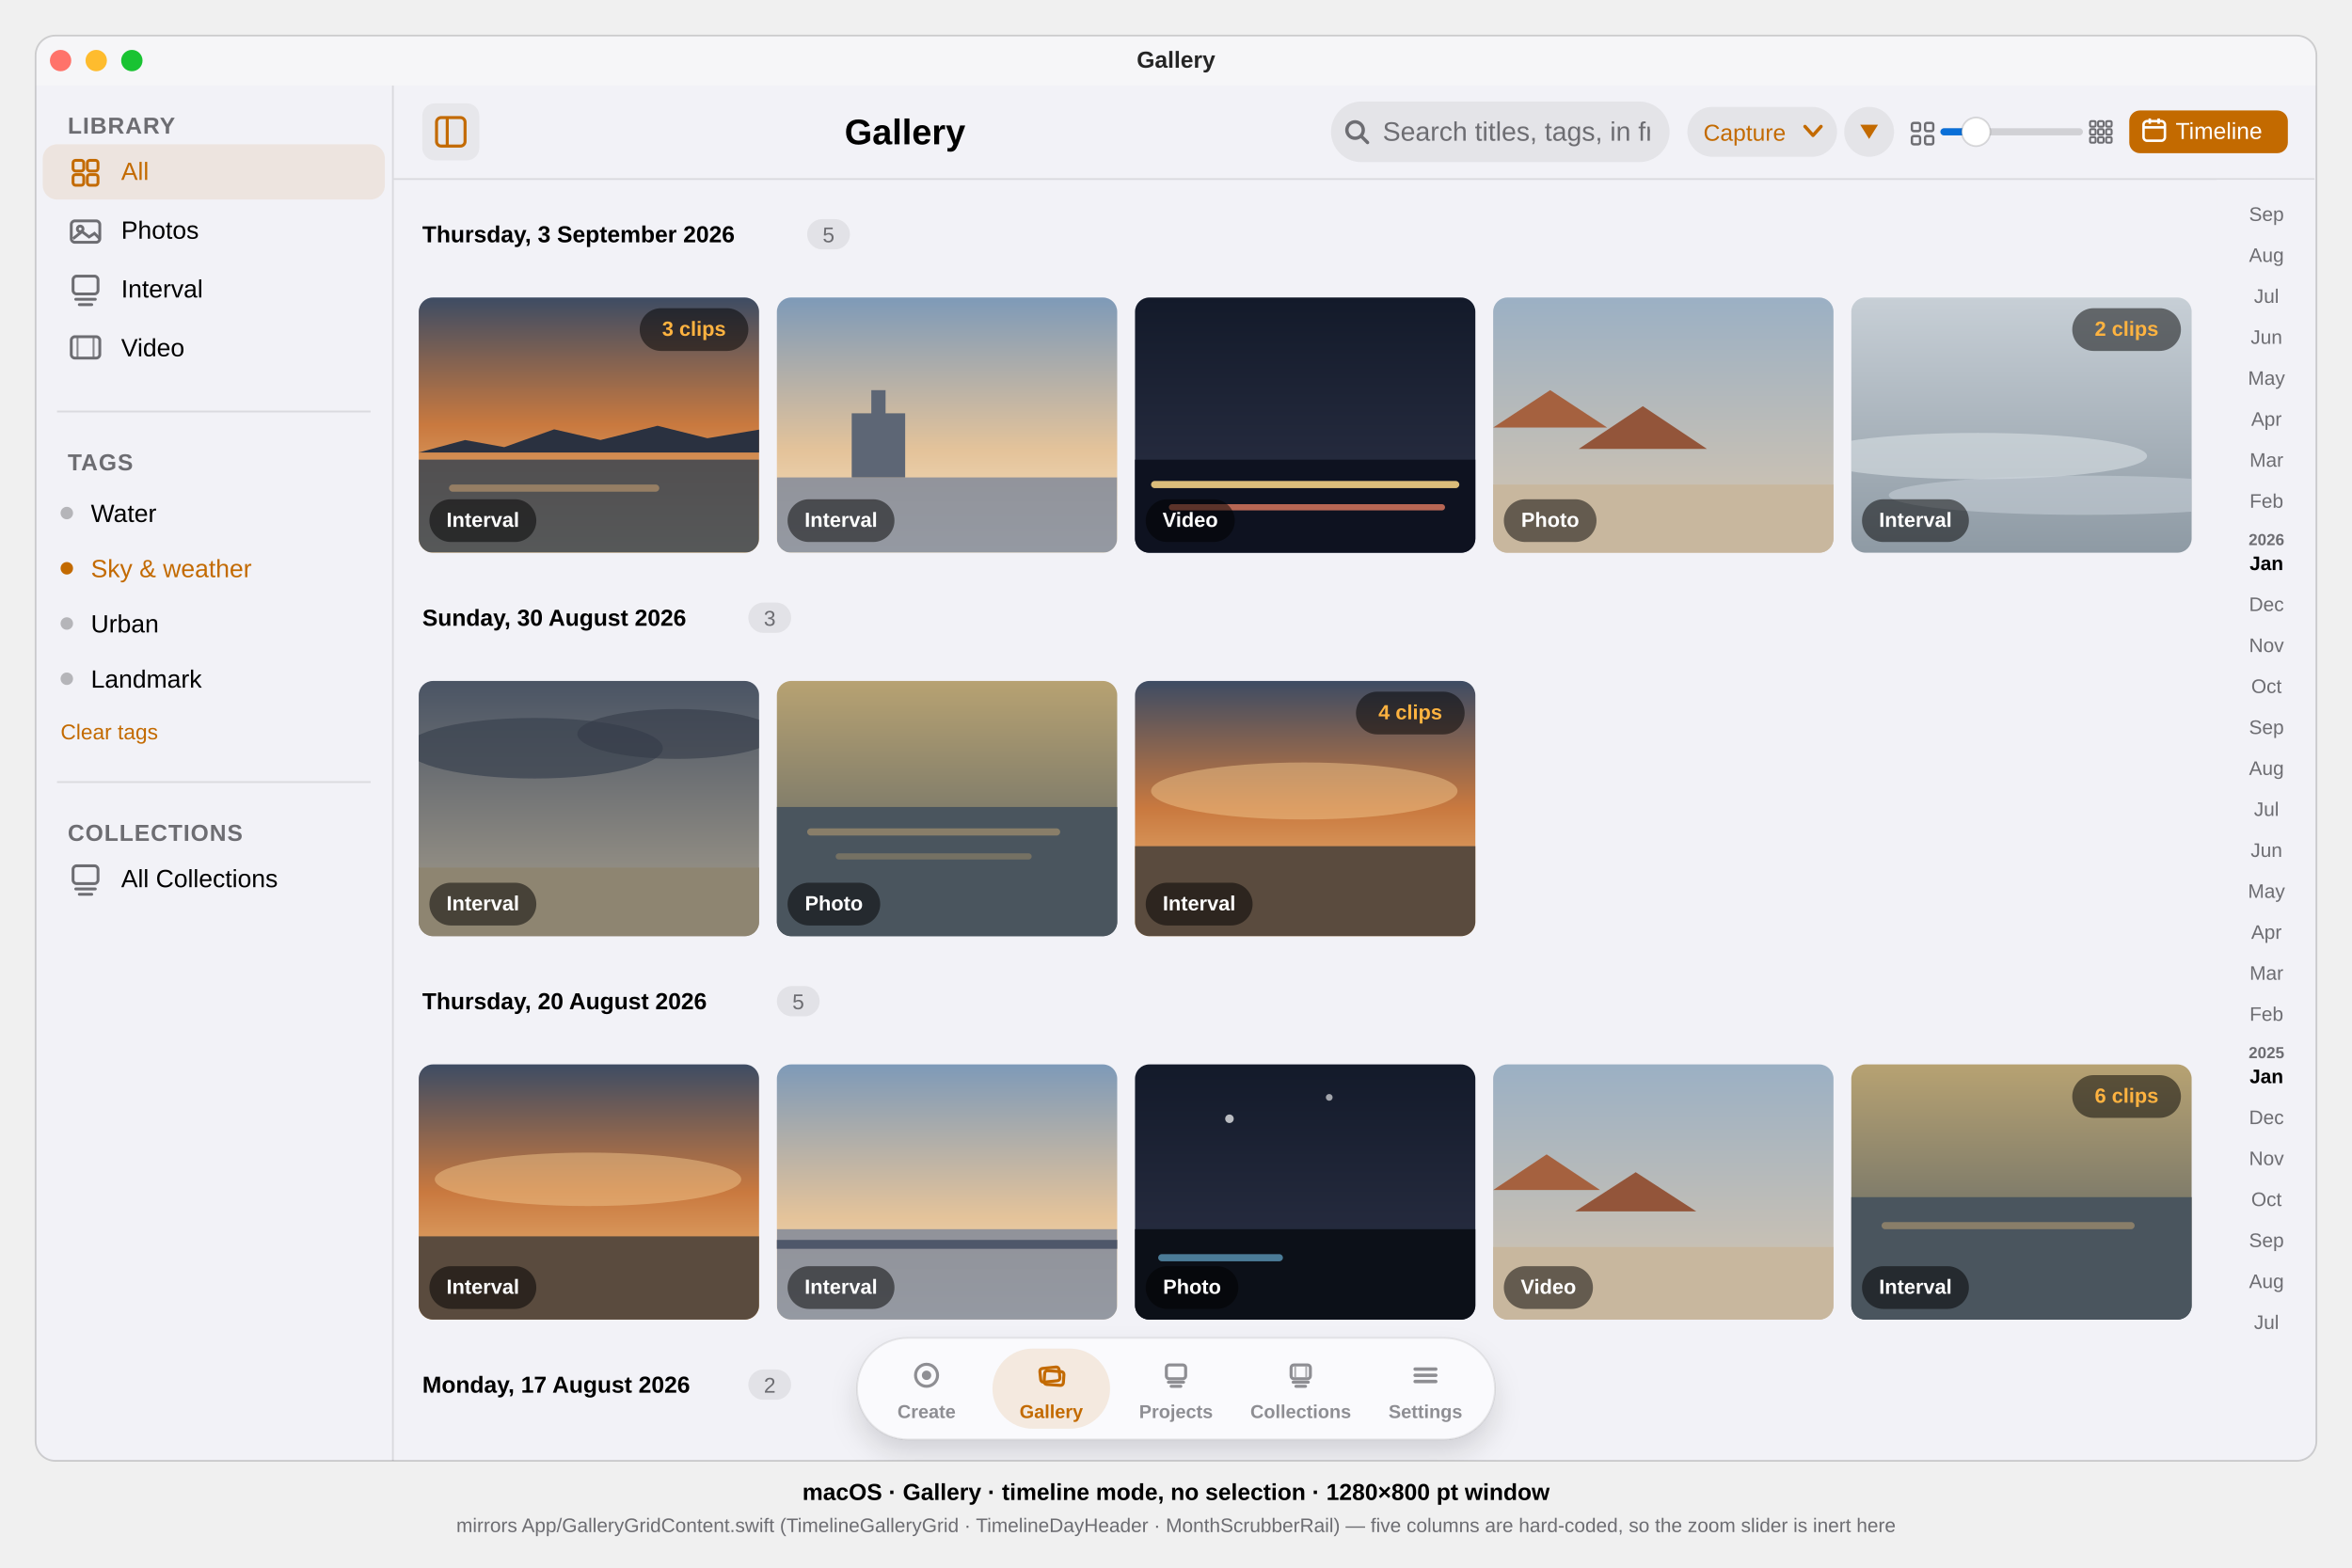
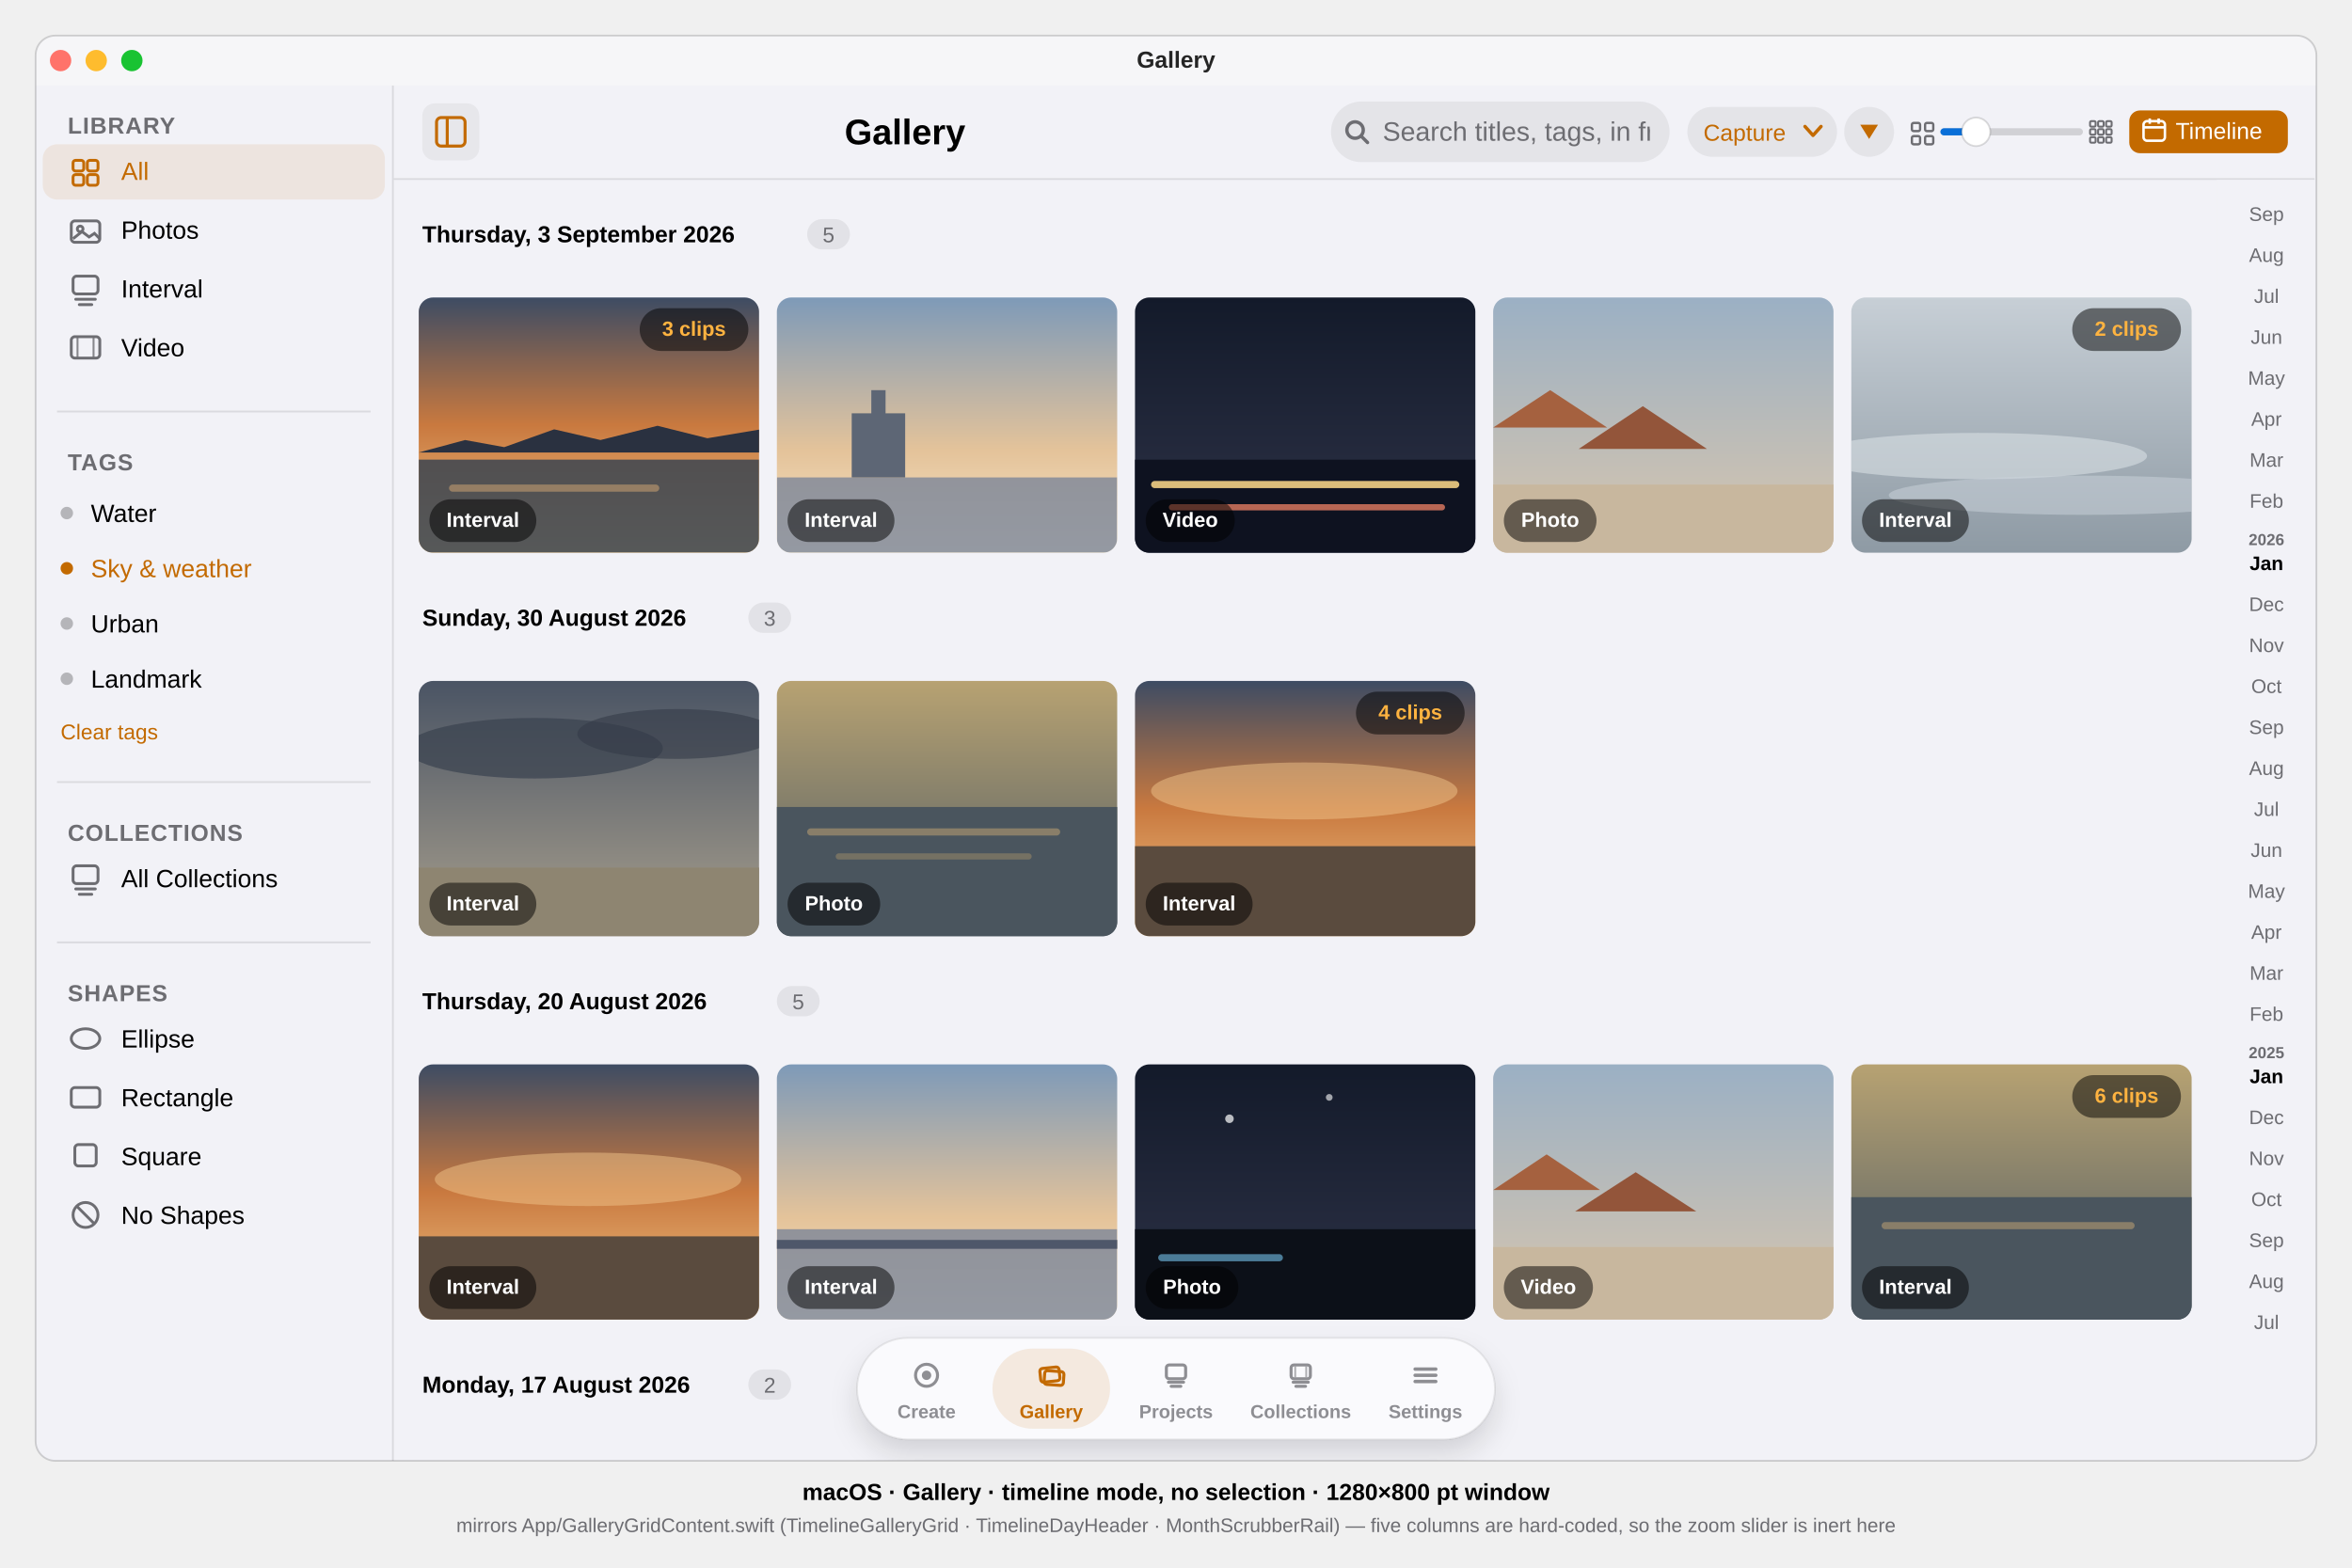
<svg xmlns="http://www.w3.org/2000/svg" viewBox="0 0 1320 880" font-family="-apple-system, BlinkMacSystemFont, 'SF Pro Text', 'Helvetica Neue', Arial, sans-serif">
  <defs>
    <clipPath id="win">
      <rect x="20" y="20" width="1280" height="800" rx="11" />
    </clipPath>
    <clipPath id="scroll">
      <rect x="221" y="101" width="1023" height="719" />
    </clipPath>
    <clipPath id="rail">
      <rect x="1244" y="101" width="56" height="719" />
    </clipPath>
    <clipPath id="searchclip">
      <rect x="758" y="57" width="168" height="34" />
    </clipPath>
    <clipPath id="a1">
      <rect x="235" y="167" width="191" height="143.25" rx="8" />
    </clipPath>
    <clipPath id="a2">
      <rect x="436" y="167" width="191" height="143.25" rx="8" />
    </clipPath>
    <clipPath id="a3">
      <rect x="637" y="167" width="191" height="143.25" rx="8" />
    </clipPath>
    <clipPath id="a4">
      <rect x="838" y="167" width="191" height="143.25" rx="8" />
    </clipPath>
    <clipPath id="a5">
      <rect x="1039" y="167" width="191" height="143.25" rx="8" />
    </clipPath>
    <clipPath id="b1">
      <rect x="235" y="382.25" width="191" height="143.25" rx="8" />
    </clipPath>
    <clipPath id="b2">
      <rect x="436" y="382.25" width="191" height="143.25" rx="8" />
    </clipPath>
    <clipPath id="b3">
      <rect x="637" y="382.25" width="191" height="143.25" rx="8" />
    </clipPath>
    <clipPath id="b4">
      <rect x="838" y="382.25" width="191" height="143.25" rx="8" />
    </clipPath>
    <clipPath id="b5">
      <rect x="1039" y="382.25" width="191" height="143.25" rx="8" />
    </clipPath>
    <clipPath id="c1">
      <rect x="235" y="597.5" width="191" height="143.25" rx="8" />
    </clipPath>
    <clipPath id="c2">
      <rect x="436" y="597.5" width="191" height="143.25" rx="8" />
    </clipPath>
    <clipPath id="c3">
      <rect x="637" y="597.5" width="191" height="143.25" rx="8" />
    </clipPath>
    <clipPath id="c4">
      <rect x="838" y="597.5" width="191" height="143.25" rx="8" />
    </clipPath>
    <clipPath id="c5">
      <rect x="1039" y="597.5" width="191" height="143.25" rx="8" />
    </clipPath>
    <linearGradient id="dusk" x1="0" y1="0" x2="0" y2="1">
      <stop offset="0" stop-color="#3E4C63" />
      <stop offset="0.5" stop-color="#C9793F" />
      <stop offset="1" stop-color="#F2C98A" />
    </linearGradient>
    <linearGradient id="dawn" x1="0" y1="0" x2="0" y2="1">
      <stop offset="0" stop-color="#7E9AB8" />
      <stop offset="0.6" stop-color="#E4C39A" />
      <stop offset="1" stop-color="#F7E6C8" />
    </linearGradient>
    <linearGradient id="roof" x1="0" y1="0" x2="0" y2="1">
      <stop offset="0" stop-color="#9BB0C4" />
      <stop offset="1" stop-color="#D8C6AE" />
    </linearGradient>
    <linearGradient id="fog" x1="0" y1="0" x2="0" y2="1">
      <stop offset="0" stop-color="#C7CFD6" />
      <stop offset="1" stop-color="#8E9AA4" />
    </linearGradient>
    <linearGradient id="night" x1="0" y1="0" x2="0" y2="1">
      <stop offset="0" stop-color="#131A2A" />
      <stop offset="1" stop-color="#2E3348" />
    </linearGradient>
    <linearGradient id="storm" x1="0" y1="0" x2="0" y2="1">
      <stop offset="0" stop-color="#4A5464" />
      <stop offset="1" stop-color="#A9A08E" />
    </linearGradient>
    <linearGradient id="water" x1="0" y1="0" x2="0" y2="1">
      <stop offset="0" stop-color="#B7A272" />
      <stop offset="1" stop-color="#4E5A63" />
    </linearGradient>
    <filter id="soft" x="-50%" y="-50%" width="200%" height="200%">
      <feDropShadow dx="0" dy="8" stdDeviation="7.5" flood-color="#000" flood-opacity="0.14" />
    </filter>
  </defs>
  <style>text{font-family:inherit}.sb{font-weight:600}.b{font-weight:700}.m{font-weight:500}.mono{font-variant-numeric:tabular-nums}</style>
  <g clip-path="url(#win)">
    <rect x="20" y="20" width="1280" height="800" fill="#F2F2F7" />
    <g id="titlebar">
      <rect x="20" y="20" width="1280" height="28" fill="#F6F6F8" />
      <circle cx="34" cy="34" r="6" fill="#FF736A" />
      <circle cx="54" cy="34" r="6" fill="#FEBC2E" />
      <circle cx="74" cy="34" r="6" fill="#19C332" />
      <text x="660" y="38" font-size="13" class="sb" text-anchor="middle" fill="#000" fill-opacity="0.85">Gallery</text>
    </g>
    <g id="sidebar">
      <rect x="20" y="48" width="200" height="772" fill="#F2F2F7" />
      <text x="38" y="75" font-size="13" class="sb" letter-spacing="0.5" fill="#6D6D72">LIBRARY</text>
      <rect x="24" y="81" width="192" height="31" rx="8" fill="#C36A00" fill-opacity="0.10" />
      <g fill="none" stroke="#C36A00" stroke-width="1.6" data-symbol="square.grid.2x2">
        <rect x="41" y="90" width="6" height="6" rx="1.4" />
        <rect x="49" y="90" width="6" height="6" rx="1.4" />
        <rect x="41" y="98" width="6" height="6" rx="1.4" />
        <rect x="49" y="98" width="6" height="6" rx="1.4" />
      </g>
      <text x="68" y="101" font-size="14" fill="#C36A00">All</text>
      <g fill="none" stroke="#6D6D72" stroke-width="1.6" data-symbol="photo">
        <rect x="40" y="124" width="16" height="12" rx="2" />
        <circle cx="45" cy="128.5" r="1.6" />
        <path d="M41 134 l5-4 4 3 3-2 3 3" />
      </g>
      <text x="68" y="134" font-size="14" fill="#000">Photos</text>
      <g fill="none" stroke="#6D6D72" stroke-width="1.6" data-symbol="square.stack">
        <rect x="41" y="155" width="14" height="10" rx="2" />
        <path d="M42.5 168 h11 M44.5 171 h7" stroke-linecap="round" />
      </g>
      <text x="68" y="167" font-size="14" fill="#000">Interval</text>
      <g fill="none" stroke="#6D6D72" stroke-width="1.6" data-symbol="film">
        <rect x="40" y="189" width="16" height="12" rx="2" />
        <path d="M43.5 189 v12 M52.5 189 v12" stroke-width="1.1" opacity="0.8" />
      </g>
      <text x="68" y="200" font-size="14" fill="#000">Video</text>
      <line x1="32" y1="231" x2="208" y2="231" stroke="#000" stroke-opacity="0.10" />
      <text x="38" y="264" font-size="13" class="sb" letter-spacing="0.5" fill="#6D6D72">TAGS</text>
      <circle cx="37.5" cy="288" r="3.5" fill="#000" fill-opacity="0.25" />
      <text x="51" y="293" font-size="14" fill="#000">Water</text>
      <circle cx="37.5" cy="319" r="3.5" fill="#C36A00" />
      <text x="51" y="324" font-size="14" fill="#C36A00">Sky &amp; weather</text>
      <circle cx="37.5" cy="350" r="3.5" fill="#000" fill-opacity="0.25" />
      <text x="51" y="355" font-size="14" fill="#000">Urban</text>
      <circle cx="37.5" cy="381" r="3.5" fill="#000" fill-opacity="0.25" />
      <text x="51" y="386" font-size="14" fill="#000">Landmark</text>
      <text x="34" y="415" font-size="12" class="m" fill="#C36A00">Clear tags</text>
      <line x1="32" y1="439" x2="208" y2="439" stroke="#000" stroke-opacity="0.10" />
      <text x="38" y="472" font-size="13" class="sb" letter-spacing="0.5" fill="#6D6D72">COLLECTIONS</text>
      <g fill="none" stroke="#6D6D72" stroke-width="1.6" data-symbol="rectangle.stack">
        <rect x="41" y="486" width="14" height="10" rx="2" />
        <path d="M42.5 499 h11 M44.5 502 h7" stroke-linecap="round" />
      </g>
      <text x="68" y="498" font-size="14" fill="#000">All Collections</text>
+       <line x1="32" y1="529" x2="208" y2="529" stroke="#000" stroke-opacity="0.10" />
+       <text x="38" y="562" font-size="13" class="sb" letter-spacing="0.5" fill="#6D6D72">SHAPES</text>
+       <g fill="none" stroke="#6D6D72" stroke-width="1.6" data-symbol="oval">
+         <ellipse cx="48" cy="583" rx="8" ry="5.5" />
+       </g>
+       <text x="68" y="588" font-size="14" fill="#000">Ellipse</text>
+       <g fill="none" stroke="#6D6D72" stroke-width="1.6" data-symbol="rectangle">
+         <rect x="40" y="610.5" width="16" height="11" rx="2" />
+       </g>
+       <text x="68" y="621" font-size="14" fill="#000">Rectangle</text>
+       <g fill="none" stroke="#6D6D72" stroke-width="1.6" data-symbol="square">
+         <rect x="42" y="642.5" width="12" height="12" rx="2" />
+       </g>
+       <text x="68" y="654" font-size="14" fill="#000">Square</text>
+       <g fill="none" stroke="#6D6D72" stroke-width="1.6" data-symbol="circle.slash">
+         <circle cx="48" cy="682" r="7" />
+         <path d="M43 677 L53 687" />
+       </g>
+       <text x="68" y="687" font-size="14" fill="#000">No Shapes</text>
    </g>
    <line x1="220.5" y1="48" x2="220.5" y2="820" stroke="#000" stroke-opacity="0.10" />
    <g id="header">
      <rect x="237" y="58" width="32" height="32" rx="7" fill="#000" fill-opacity="0.05" />
      <g fill="none" stroke="#C36A00" stroke-width="1.7" data-symbol="sidebar.left">
        <rect x="245" y="66" width="16" height="16" rx="2.6" />
        <path d="M251 66 v16" />
      </g>
      <text x="474" y="81" font-size="20" class="b" fill="#000">Gallery</text>
      <rect x="747" y="57" width="190" height="34" rx="17" fill="#000" fill-opacity="0.06" />
      <g fill="none" stroke="#6D6D72" stroke-width="1.9" data-symbol="magnifyingglass">
        <circle cx="760.5" cy="73" r="4.6" />
        <path d="M764 76.5 l3.5 3.5" stroke-linecap="round" />
      </g>
      <g clip-path="url(#searchclip)">
        <text x="776" y="79" font-size="15" fill="#6D6D72">Search titles, tags, in frame</text>
      </g>
      <rect x="947" y="60" width="84" height="28" rx="14" fill="#000" fill-opacity="0.06" />
      <text x="956" y="79" font-size="13" class="m" fill="#C36A00">Capture</text>
      <path d="M1013 71 l4.5 5 4.5-5" fill="none" stroke="#C36A00" stroke-width="1.9" stroke-linecap="round" stroke-linejoin="round" data-symbol="chevron.down" />
      <rect x="1035" y="60" width="28" height="28" rx="14" fill="#000" fill-opacity="0.06" />
      <path d="M1044 70 h10 l-5 8 z" fill="#C36A00" data-symbol="arrowtriangle.down.fill" />
      <g fill="none" stroke="#6D6D72" stroke-width="1.3" data-symbol="square.grid.2x2">
        <rect x="1073" y="69" width="4.6" height="4.6" rx="1" />
        <rect x="1080.4" y="69" width="4.6" height="4.6" rx="1" />
        <rect x="1073" y="76.4" width="4.6" height="4.6" rx="1" />
        <rect x="1080.4" y="76.4" width="4.6" height="4.6" rx="1" />
      </g>
      <rect x="1089" y="72" width="80" height="4" rx="2" fill="#000" fill-opacity="0.14" />
      <rect x="1089" y="72" width="20" height="4" rx="2" fill="#0A6FD8" />
      <circle cx="1109" cy="74" r="8" fill="#FFFFFF" stroke="#000" stroke-opacity="0.14" />
      <g fill="none" stroke="#6D6D72" stroke-width="1.1" data-symbol="square.grid.3x3">
        <rect x="1173" y="68" width="3.1" height="3.1" rx="0.7" />
        <rect x="1177.5" y="68" width="3.1" height="3.1" rx="0.7" />
        <rect x="1182" y="68" width="3.1" height="3.1" rx="0.7" />
        <rect x="1173" y="72.5" width="3.1" height="3.1" rx="0.7" />
        <rect x="1177.5" y="72.5" width="3.1" height="3.1" rx="0.7" />
        <rect x="1182" y="72.5" width="3.1" height="3.1" rx="0.7" />
        <rect x="1173" y="77" width="3.1" height="3.1" rx="0.7" />
        <rect x="1177.5" y="77" width="3.1" height="3.1" rx="0.7" />
        <rect x="1182" y="77" width="3.1" height="3.1" rx="0.7" />
      </g>
      <rect x="1195" y="62" width="89" height="24" rx="6" fill="#C36A00" />
      <g fill="none" stroke="#FFFFFF" stroke-width="1.4" data-symbol="calendar">
        <rect x="1203" y="68" width="12" height="11" rx="2" />
        <path d="M1203 71.5 h12 M1206.5 66.5 v3 M1211.5 66.5 v3" />
      </g>
      <text x="1221" y="78" font-size="13" fill="#FFFFFF">Timeline</text>
    </g>
    <line x1="221" y1="100.5" x2="1299" y2="100.5" stroke="#000" stroke-opacity="0.10" />
    <g id="timeline" clip-path="url(#scroll)">
      <g id="day-1">
        <rect x="235" y="115" width="995" height="32" fill="#F2F2F7" />
        <text x="237" y="136" font-size="13" class="sb" fill="#000">Thursday, 3 September 2026</text>
        <rect x="453" y="123" width="24" height="17" rx="8.5" fill="#000" fill-opacity="0.07" />
        <text x="465" y="136" font-size="12" class="m" text-anchor="middle" fill="#6D6D72">5</text>
        <g clip-path="url(#a1)">
          <rect x="235" y="167" width="191" height="143.25" fill="url(#dusk)" />
          <path d="M235 258 h191 v52.25 h-191 z" fill="#3B4450" opacity="0.85" />
          <path d="M235 254 l26-7 22 4 28-10 26 6 32-8 28 7 30-5 v13 h-191 z" fill="#2A3140" />
          <rect x="252" y="272" width="118" height="4" rx="2" fill="#E7B478" opacity="0.45" />
        </g>
        <g clip-path="url(#a2)">
          <rect x="436" y="167" width="191" height="143.25" fill="url(#dawn)" />
          <path d="M436 268 h191 v42.25 h-191 z" fill="#7C8698" opacity="0.8" />
          <path d="M478 268 v-36 h11 v-13 h8 v13 h11 v36 z" fill="#5D6675" />
        </g>
        <g clip-path="url(#a3)">
          <rect x="637" y="167" width="191" height="143.25" fill="url(#night)" />
          <rect x="637" y="258" width="191" height="52.25" fill="#0E1220" />
          <rect x="646" y="270" width="173" height="4" rx="2" fill="#FFD98A" opacity="0.85" />
          <rect x="656" y="283" width="155" height="3.5" rx="1.75" fill="#FF8A6A" opacity="0.7" />
        </g>
        <g clip-path="url(#a4)">
          <rect x="838" y="167" width="191" height="143.25" fill="url(#roof)" />
          <path d="M838 240 l32-21 32 21 z" fill="#A5613F" />
          <path d="M886 252 l36-24 36 24 z" fill="#93553A" />
          <rect x="838" y="272" width="191" height="38.25" fill="#C8B79E" />
        </g>
        <g clip-path="url(#a5)">
          <rect x="1039" y="167" width="191" height="143.25" fill="url(#fog)" />
          <ellipse cx="1110" cy="256" rx="95" ry="13" fill="#DCE3E8" opacity="0.55" />
          <ellipse cx="1170" cy="278" rx="110" ry="11" fill="#CBD4DB" opacity="0.5" />
        </g>
        <g font-size="11.5" fill="#FFFFFF" class="sb">
          <rect x="241" y="280.25" width="60" height="24" rx="12" fill="#000" fill-opacity="0.5" />
          <text x="271" y="295.75" text-anchor="middle">Interval</text>
          <rect x="442" y="280.25" width="60" height="24" rx="12" fill="#000" fill-opacity="0.5" />
          <text x="472" y="295.75" text-anchor="middle">Interval</text>
          <rect x="643" y="280.25" width="50" height="24" rx="12" fill="#000" fill-opacity="0.5" />
          <text x="668" y="295.75" text-anchor="middle">Video</text>
          <rect x="844" y="280.25" width="52" height="24" rx="12" fill="#000" fill-opacity="0.5" />
          <text x="870" y="295.75" text-anchor="middle">Photo</text>
          <rect x="1045" y="280.25" width="60" height="24" rx="12" fill="#000" fill-opacity="0.5" />
          <text x="1075" y="295.75" text-anchor="middle">Interval</text>
        </g>
        <g font-size="11.5" fill="#FFB340" class="sb">
          <rect x="359" y="173" width="61" height="24" rx="12" fill="#000" fill-opacity="0.5" />
          <text x="389.5" y="188.5" text-anchor="middle">3 clips</text>
          <rect x="1163" y="173" width="61" height="24" rx="12" fill="#000" fill-opacity="0.5" />
          <text x="1193.5" y="188.5" text-anchor="middle">2 clips</text>
        </g>
      </g>
      <g id="day-2">
        <rect x="235" y="330.25" width="995" height="32" fill="#F2F2F7" />
        <text x="237" y="351.25" font-size="13" class="sb" fill="#000">Sunday, 30 August 2026</text>
        <rect x="420" y="338.25" width="24" height="17" rx="8.5" fill="#000" fill-opacity="0.07" />
        <text x="432" y="351.25" font-size="12" class="m" text-anchor="middle" fill="#6D6D72">3</text>
        <g clip-path="url(#b1)">
          <rect x="235" y="382.25" width="191" height="143.25" fill="url(#storm)" />
          <ellipse cx="300" cy="420" rx="72" ry="17" fill="#39414E" opacity="0.7" />
          <ellipse cx="380" cy="412" rx="56" ry="14" fill="#333B47" opacity="0.6" />
          <rect x="235" y="487" width="191" height="38.5" fill="#8E8571" />
        </g>
        <g clip-path="url(#b2)">
          <rect x="436" y="382.25" width="191" height="143.25" fill="url(#water)" />
          <rect x="436" y="453" width="191" height="72.5" fill="#4A555E" />
          <rect x="453" y="465" width="142" height="4" rx="2" fill="#C7A874" opacity="0.5" />
          <rect x="469" y="479" width="110" height="3.5" rx="1.75" fill="#B79A6B" opacity="0.4" />
        </g>
        <g clip-path="url(#b3)">
          <rect x="637" y="382.25" width="191" height="143.25" fill="url(#dusk)" />
          <ellipse cx="732" cy="444" rx="86" ry="16" fill="#F0C489" opacity="0.5" />
          <rect x="637" y="475" width="191" height="50.5" fill="#5A4B3E" />
        </g>
        <g font-size="11.5" fill="#FFFFFF" class="sb">
          <rect x="241" y="495.5" width="60" height="24" rx="12" fill="#000" fill-opacity="0.5" />
          <text x="271" y="511" text-anchor="middle">Interval</text>
          <rect x="442" y="495.5" width="52" height="24" rx="12" fill="#000" fill-opacity="0.5" />
          <text x="468" y="511" text-anchor="middle">Photo</text>
          <rect x="643" y="495.5" width="60" height="24" rx="12" fill="#000" fill-opacity="0.5" />
          <text x="673" y="511" text-anchor="middle">Interval</text>
        </g>
        <g font-size="11.5" fill="#FFB340" class="sb">
          <rect x="761" y="388.25" width="61" height="24" rx="12" fill="#000" fill-opacity="0.5" />
          <text x="791.5" y="403.75" text-anchor="middle">4 clips</text>
        </g>
      </g>
      <g id="day-3">
        <rect x="235" y="545.5" width="995" height="32" fill="#F2F2F7" />
        <text x="237" y="566.5" font-size="13" class="sb" fill="#000">Thursday, 20 August 2026</text>
        <rect x="436" y="553.5" width="24" height="17" rx="8.5" fill="#000" fill-opacity="0.07" />
        <text x="448" y="566.5" font-size="12" class="m" text-anchor="middle" fill="#6D6D72">5</text>
        <g clip-path="url(#c1)">
          <rect x="235" y="597.5" width="191" height="143.25" fill="url(#dusk)" />
          <ellipse cx="330" cy="662" rx="86" ry="15" fill="#F0C489" opacity="0.5" />
          <rect x="235" y="694" width="191" height="46.75" fill="#5A4B3E" />
        </g>
        <g clip-path="url(#c2)">
          <rect x="436" y="597.5" width="191" height="143.25" fill="url(#dawn)" />
          <path d="M436 690 h191 v50.75 h-191 z" fill="#7C8698" opacity="0.8" />
          <path d="M436 696 h191 v5 h-191 z" fill="#4E576A" />
        </g>
        <g clip-path="url(#c3)">
          <rect x="637" y="597.5" width="191" height="143.25" fill="url(#night)" />
          <circle cx="690" cy="628" r="2.4" fill="#FFF" opacity="0.7" />
          <circle cx="746" cy="616" r="1.9" fill="#FFF" opacity="0.6" />
          <rect x="637" y="690" width="191" height="50.75" fill="#0C1018" />
          <rect x="650" y="704" width="70" height="4" rx="2" fill="#7FD4FF" opacity="0.55" />
        </g>
        <g clip-path="url(#c4)">
          <rect x="838" y="597.5" width="191" height="143.25" fill="url(#roof)" />
          <path d="M838 668 l30-20 30 20 z" fill="#A5613F" />
          <path d="M884 680 l34-22 34 22 z" fill="#93553A" />
          <rect x="838" y="700" width="191" height="40.75" fill="#C8B79E" />
        </g>
        <g clip-path="url(#c5)">
          <rect x="1039" y="597.5" width="191" height="143.25" fill="url(#water)" />
          <rect x="1039" y="672" width="191" height="68.75" fill="#4A555E" />
          <rect x="1056" y="686" width="142" height="4" rx="2" fill="#C7A874" opacity="0.5" />
        </g>
        <g font-size="11.5" fill="#FFFFFF" class="sb">
          <rect x="241" y="710.75" width="60" height="24" rx="12" fill="#000" fill-opacity="0.5" />
          <text x="271" y="726.25" text-anchor="middle">Interval</text>
          <rect x="442" y="710.75" width="60" height="24" rx="12" fill="#000" fill-opacity="0.5" />
          <text x="472" y="726.25" text-anchor="middle">Interval</text>
          <rect x="643" y="710.75" width="52" height="24" rx="12" fill="#000" fill-opacity="0.5" />
          <text x="669" y="726.25" text-anchor="middle">Photo</text>
          <rect x="844" y="710.75" width="50" height="24" rx="12" fill="#000" fill-opacity="0.5" />
          <text x="869" y="726.25" text-anchor="middle">Video</text>
          <rect x="1045" y="710.75" width="60" height="24" rx="12" fill="#000" fill-opacity="0.5" />
          <text x="1075" y="726.25" text-anchor="middle">Interval</text>
        </g>
        <g font-size="11.5" fill="#FFB340" class="sb">
          <rect x="1163" y="603.5" width="61" height="24" rx="12" fill="#000" fill-opacity="0.5" />
          <text x="1193.5" y="619" text-anchor="middle">6 clips</text>
        </g>
      </g>
      <g id="day-4">
        <rect x="235" y="760.75" width="995" height="32" fill="#F2F2F7" />
        <text x="237" y="781.75" font-size="13" class="sb" fill="#000">Monday, 17 August 2026</text>
        <rect x="420" y="768.75" width="24" height="17" rx="8.5" fill="#000" fill-opacity="0.07" />
        <text x="432" y="781.75" font-size="12" class="m" text-anchor="middle" fill="#6D6D72">2</text>
      </g>
    </g>
    <g id="month-rail" clip-path="url(#rail)">
      <rect x="1244" y="101" width="56" height="719" fill="#F2F2F7" />
      <g text-anchor="middle" fill="#6D6D72">
        <text x="1272" y="124" font-size="11">Sep</text>
        <text x="1272" y="147" font-size="11">Aug</text>
        <text x="1272" y="170" font-size="11">Jul</text>
        <text x="1272" y="193" font-size="11">Jun</text>
        <text x="1272" y="216" font-size="11">May</text>
        <text x="1272" y="239" font-size="11">Apr</text>
        <text x="1272" y="262" font-size="11">Mar</text>
        <text x="1272" y="285" font-size="11">Feb</text>
        <text x="1272" y="306" font-size="9" class="sb">2026</text>
        <text x="1272" y="320" font-size="11" class="b" fill="#000">Jan</text>
        <text x="1272" y="343" font-size="11">Dec</text>
        <text x="1272" y="366" font-size="11">Nov</text>
        <text x="1272" y="389" font-size="11">Oct</text>
        <text x="1272" y="412" font-size="11">Sep</text>
        <text x="1272" y="435" font-size="11">Aug</text>
        <text x="1272" y="458" font-size="11">Jul</text>
        <text x="1272" y="481" font-size="11">Jun</text>
        <text x="1272" y="504" font-size="11">May</text>
        <text x="1272" y="527" font-size="11">Apr</text>
        <text x="1272" y="550" font-size="11">Mar</text>
        <text x="1272" y="573" font-size="11">Feb</text>
        <text x="1272" y="594" font-size="9" class="sb">2025</text>
        <text x="1272" y="608" font-size="11" class="b" fill="#000">Jan</text>
        <text x="1272" y="631" font-size="11">Dec</text>
        <text x="1272" y="654" font-size="11">Nov</text>
        <text x="1272" y="677" font-size="11">Oct</text>
        <text x="1272" y="700" font-size="11">Sep</text>
        <text x="1272" y="723" font-size="11">Aug</text>
        <text x="1272" y="746" font-size="11">Jul</text>
      </g>
    </g>
    <g id="tab-bar">
      <rect x="481" y="751" width="358" height="57" rx="28.5" fill="#FBFBFD" opacity="0.96" filter="url(#soft)" />
      <rect x="481" y="751" width="358" height="57" rx="28.5" fill="none" stroke="#000" stroke-opacity="0.08" />
      <g fill="none" stroke="#8E8E93">
        <g transform="translate(520 772) scale(0.7727) translate(-11 -11)">
          <circle cx="11" cy="11" r="8" stroke-width="2.2" data-symbol="record.circle" />
          <circle cx="11" cy="11" r="3.4" fill="#8E8E93" stroke="none" />
        </g>
        <text x="520" y="796" font-size="10.5" class="sb" fill="#8E8E93" stroke="none" text-anchor="middle">Create</text>
      </g>
      <rect x="557" y="757" width="66" height="45" rx="22.5" fill="#C36A00" opacity="0.12" />
      <g fill="none" stroke="#C36A00">
        <g transform="translate(590 772) scale(0.7727) translate(-11 -11)">
          <rect x="3" y="5.5" width="14" height="10" rx="2" stroke-width="2.2" transform="rotate(-6 10 10.5)" data-symbol="photo.on.rectangle.angled" />
          <rect x="6" y="8" width="14" height="10" rx="2" stroke-width="2.2" transform="rotate(4 13 13)" />
        </g>
        <text x="590" y="796" font-size="10.5" class="sb" fill="#C36A00" stroke="none" text-anchor="middle">Gallery</text>
      </g>
      <g fill="none" stroke="#8E8E93">
        <g transform="translate(660 772) scale(0.7727) translate(-11 -11)">
          <rect x="4" y="3.5" width="14" height="10" rx="2" stroke-width="2.2" data-symbol="square.stack" />
          <path d="M5.5 16 h11 M7.5 19 h7" stroke-width="2.2" stroke-linecap="round" />
        </g>
        <text x="660" y="796" font-size="10.5" class="sb" fill="#8E8E93" stroke="none" text-anchor="middle">Projects</text>
      </g>
      <g fill="none" stroke="#8E8E93">
        <g transform="translate(730 772) scale(0.7727) translate(-11 -11)">
          <rect x="4" y="3.5" width="14" height="10" rx="2" stroke-width="2.2" data-symbol="film.stack" />
          <path d="M7 4.5 v8 M15 4.5 v8" stroke-width="1.38" opacity="0.7" />
          <path d="M5.5 16 h11 M7.5 19 h7" stroke-width="2.2" stroke-linecap="round" />
        </g>
        <text x="730" y="796" font-size="10.5" class="sb" fill="#8E8E93" stroke="none" text-anchor="middle">Collections</text>
      </g>
      <g fill="none" stroke="#8E8E93">
        <g transform="translate(800 772) scale(0.7727) translate(-11 -11)">
          <path d="M3.5 6.5 h15 M3.5 11 h15 M3.5 15.5 h15" stroke-width="2.48" stroke-linecap="round" data-symbol="line.3.horizontal" />
        </g>
        <text x="800" y="796" font-size="10.5" class="sb" fill="#8E8E93" stroke="none" text-anchor="middle">Settings</text>
      </g>
    </g>
  </g>
  <rect x="20" y="20" width="1280" height="800" rx="11" fill="none" stroke="#000" stroke-opacity="0.16" />
  <text x="660" y="842" font-size="13" class="sb" text-anchor="middle" fill="#000">macOS · Gallery · timeline mode, no selection · 1280×800 pt window</text>
  <text x="660" y="860" font-size="11" text-anchor="middle" fill="#6D6D72">mirrors App/GalleryGridContent.swift (TimelineGalleryGrid · TimelineDayHeader · MonthScrubberRail) — five columns are hard-coded, so the zoom slider is inert here</text>
</svg>
